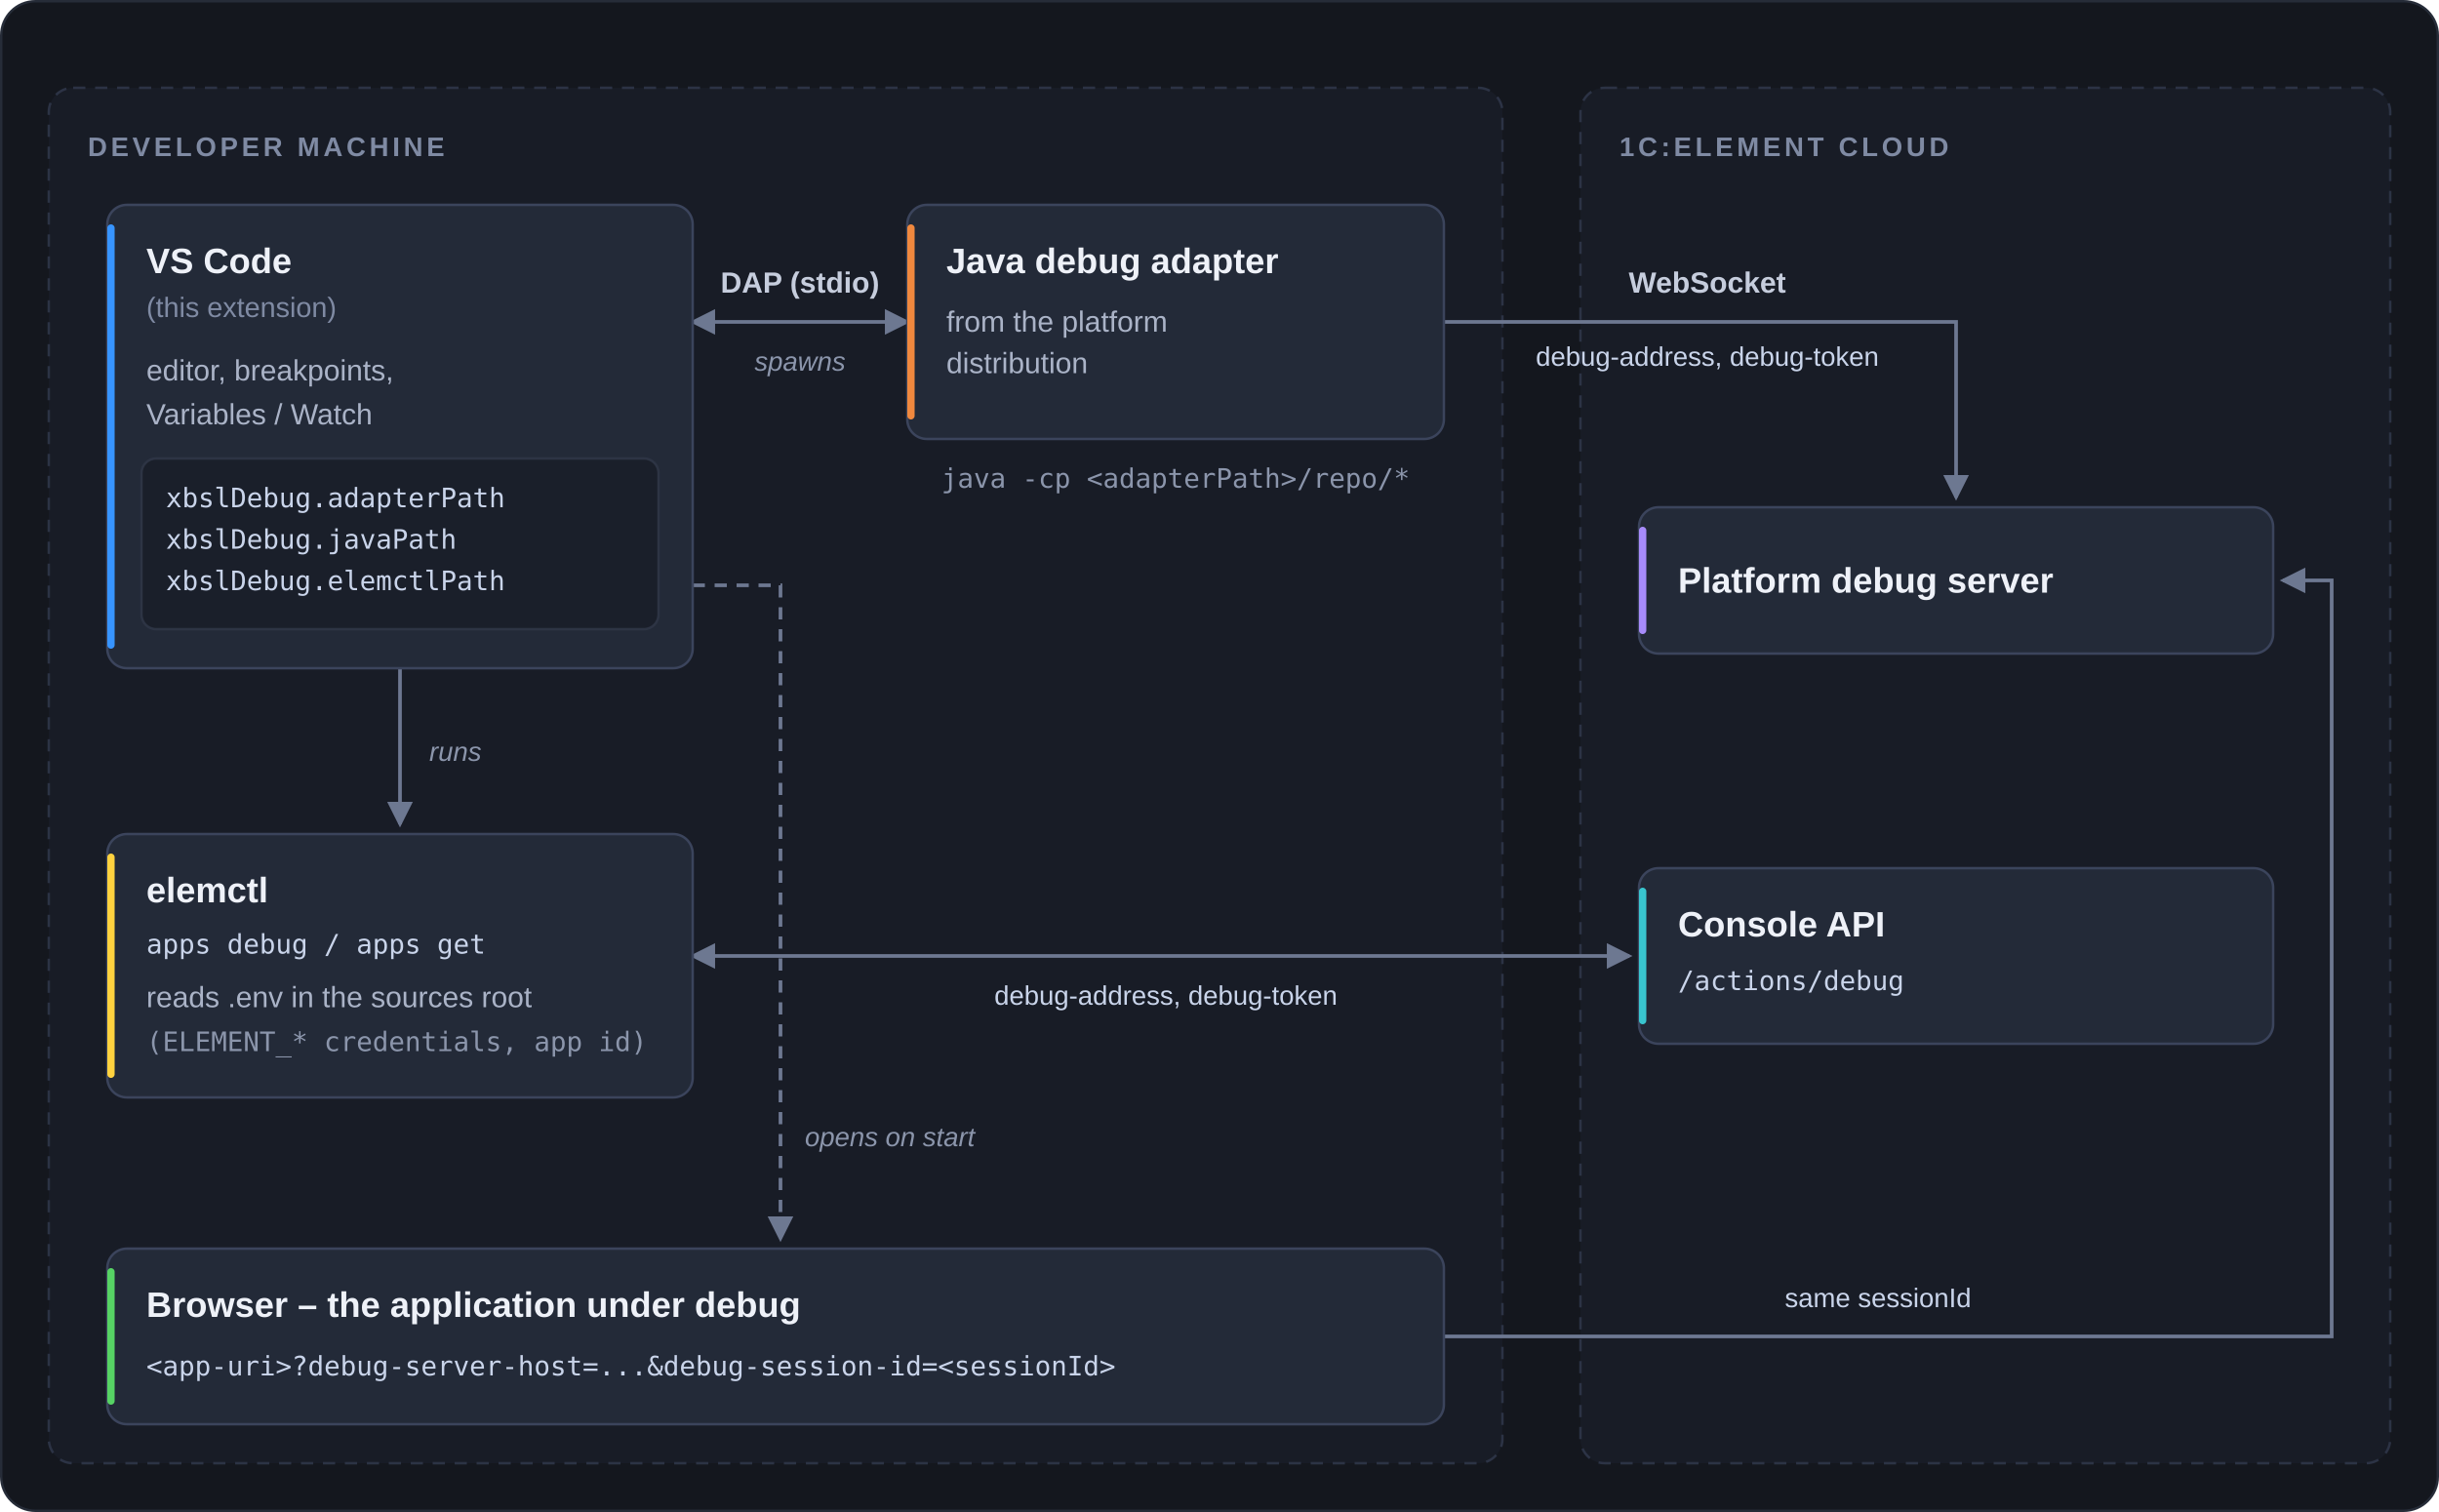
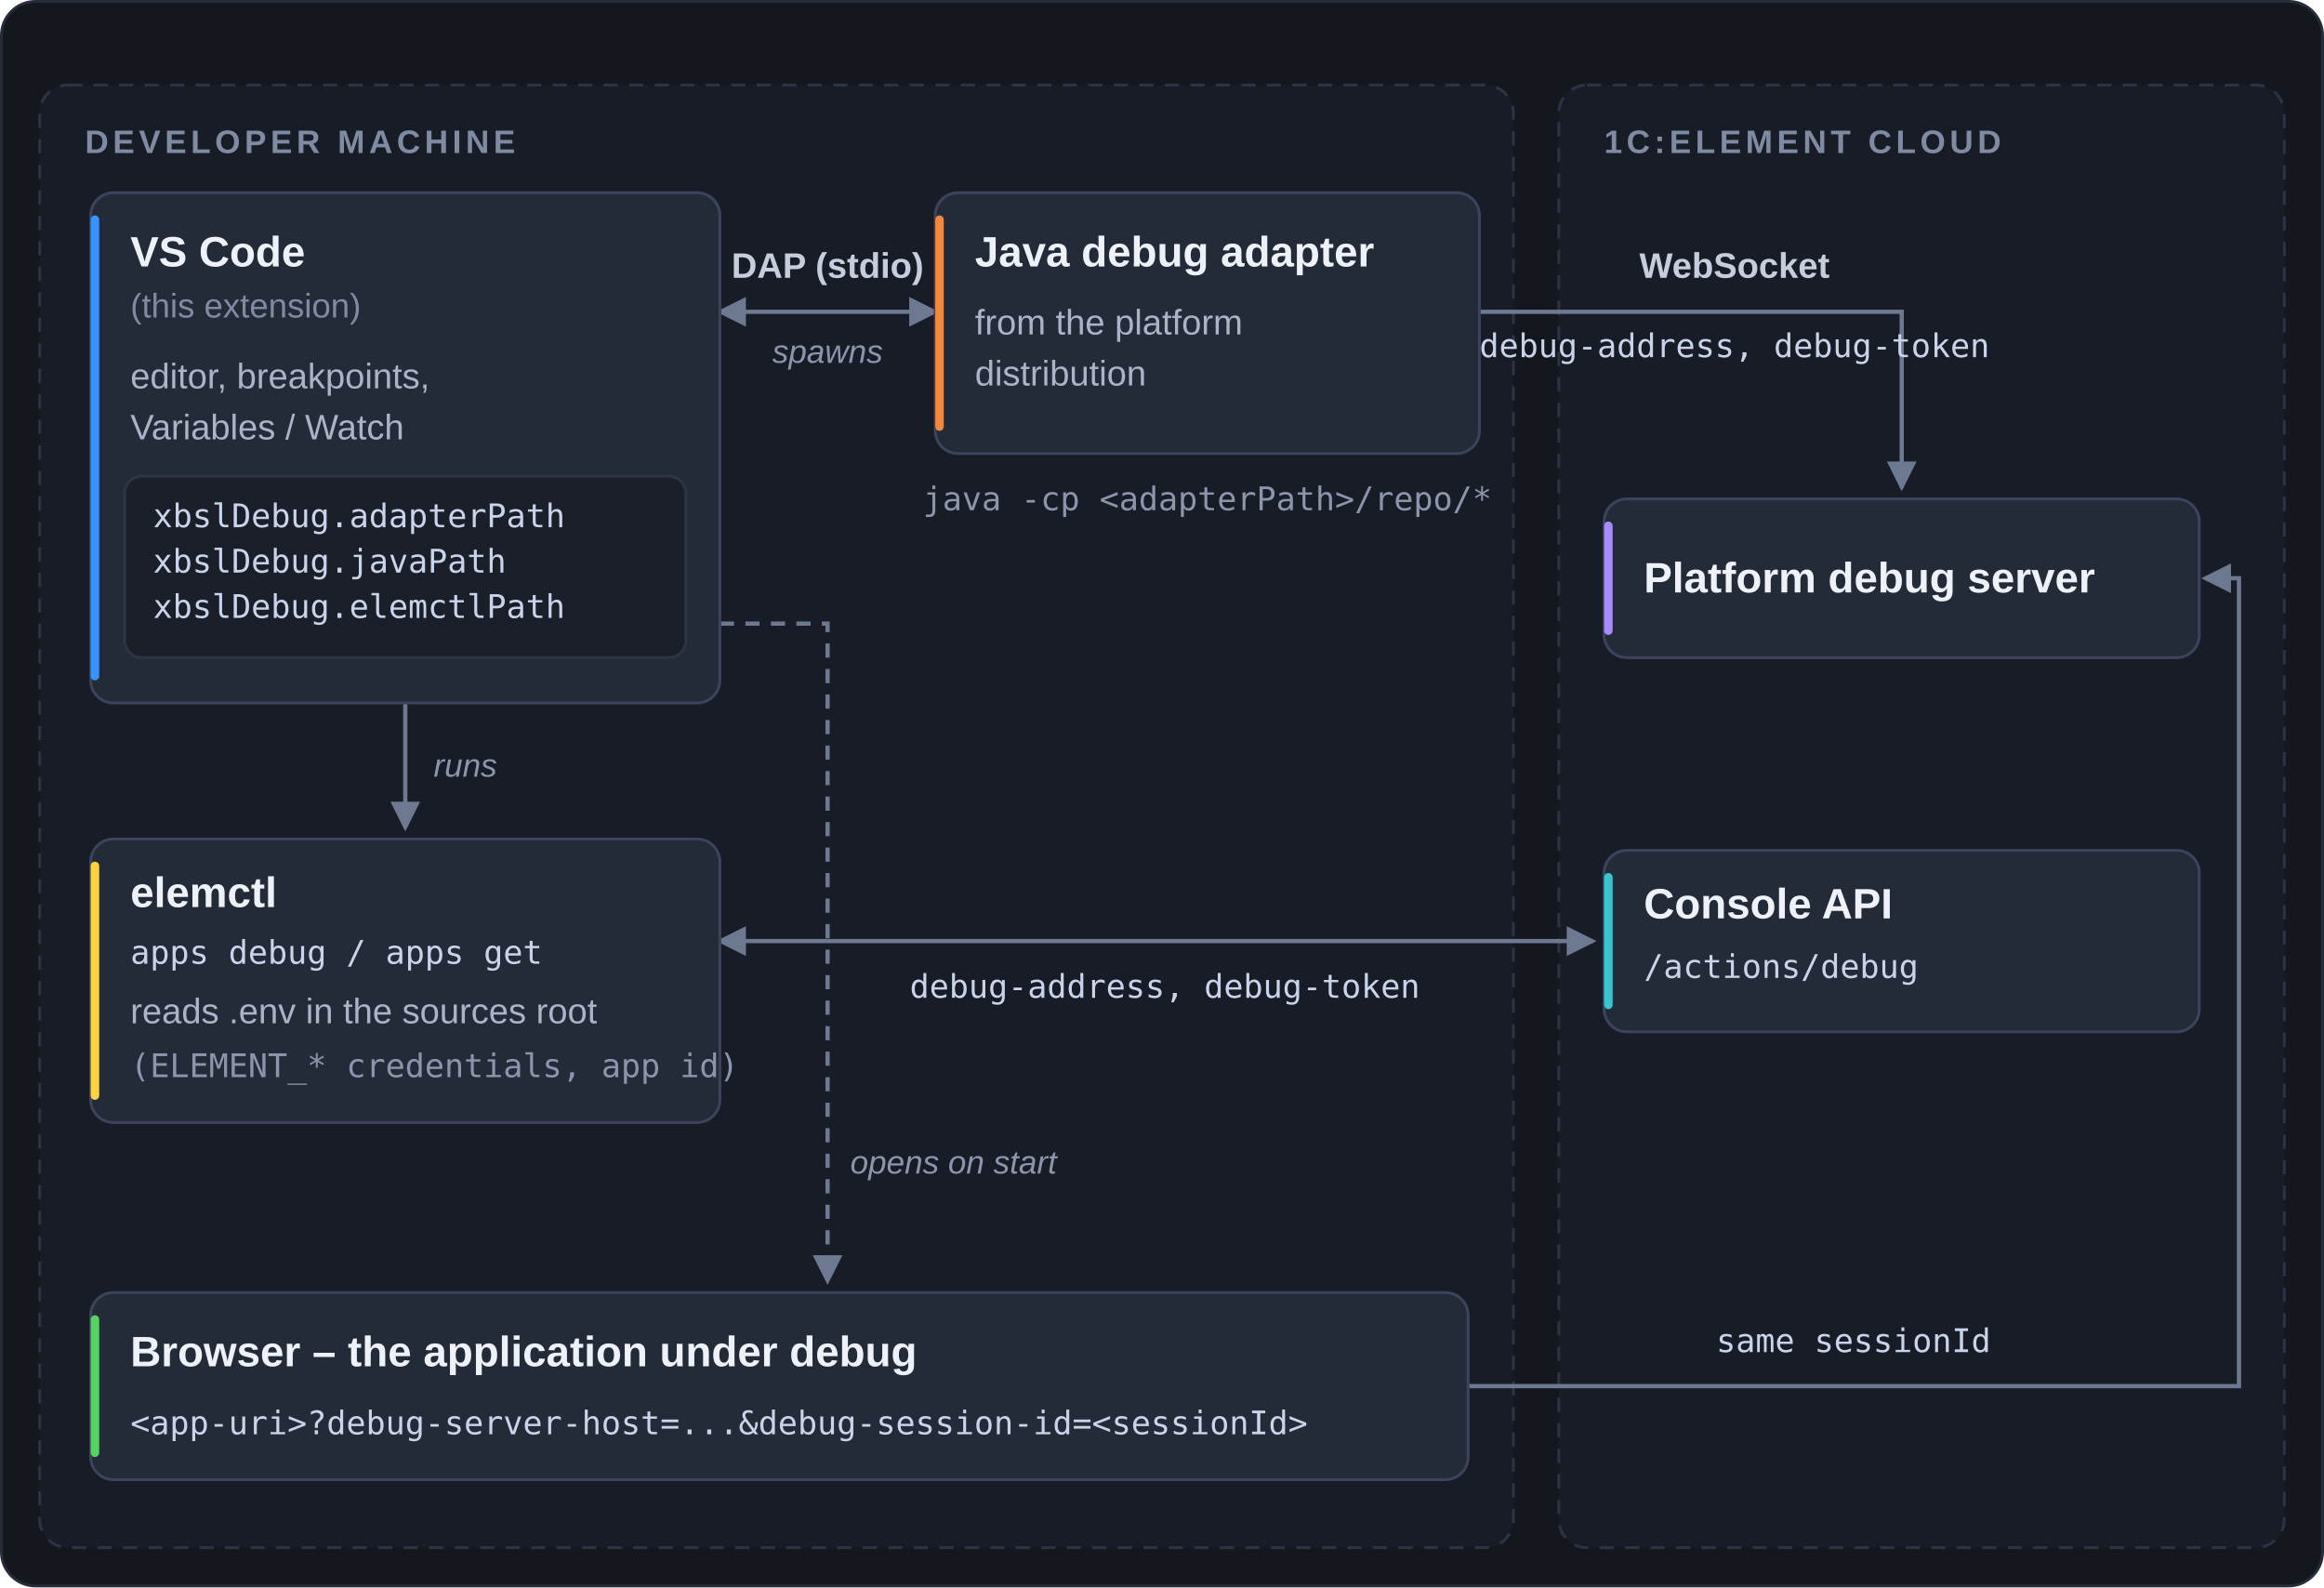
- <svg xmlns="http://www.w3.org/2000/svg" width="1000" height="620" viewBox="0 0 1000 620">
+ <svg xmlns="http://www.w3.org/2000/svg" width="820" height="560" viewBox="0 0 820 560">
  <style>
    text { font-family: 'Segoe UI', 'Helvetica Neue', Arial, sans-serif; }
    .mono { font-family: Consolas, 'Cascadia Mono', Menlo, monospace; }
-     .zone-label { font-size: 11px; font-weight: 600; letter-spacing: 1.5px; fill: #7f8aa3; }
-     .box-title { font-size: 14.5px; font-weight: 600; fill: #eef1f8; }
-     .box-sub { font-size: 11.5px; fill: #7f8aa3; }
-     .box-body { font-size: 12px; fill: #aab3c7; }
-     .code { font-size: 11px; fill: #c9d4ea; }
-     .code-dim { font-size: 11px; fill: #8b95ab; }
-     .edge-label { font-size: 12px; font-weight: 600; fill: #c6cddd; }
-     .edge-sub { font-size: 11px; font-style: italic; fill: #8b95ab; }
+     .zone-label { font-size: 11.5px; font-weight: 600; letter-spacing: 1.5px; fill: #7f8aa3; }
+     .box-title { font-size: 15px; font-weight: 600; fill: #eef1f8; }
+     .box-sub { font-size: 12px; fill: #7f8aa3; }
+     .box-body { font-size: 12.5px; fill: #aab3c7; }
+     .code { font-size: 11.5px; fill: #c9d4ea; }
+     .code-dim { font-size: 11.5px; fill: #8b95ab; }
+     .edge-label { font-size: 12.5px; font-weight: 600; fill: #c6cddd; }
+     .edge-sub { font-size: 11.5px; font-style: italic; fill: #8b95ab; }
    .box { fill: #232a38; stroke: #3b445c; }
    .edge { stroke: #6d7891; stroke-width: 1.5; fill: none; }
  </style>
  <defs>
    <marker id="ah" viewBox="0 0 8 8" refX="7" refY="4" markerWidth="7" markerHeight="7" orient="auto-start-reverse">
      <path d="M0,0 L8,4 L0,8 Z" fill="#6d7891" />
    </marker>
  </defs>
-   <rect x="0.5" y="0.5" width="999" height="619" rx="14" fill="#14171e" stroke="#262c38" />
-   <rect x="20" y="36" width="596" height="564" rx="10" fill="#181c26" stroke="#2c3345" stroke-dasharray="5 4" />
-   <rect x="648" y="36" width="332" height="564" rx="10" fill="#181c26" stroke="#2c3345" stroke-dasharray="5 4" />
-   <text x="36" y="64" class="zone-label">DEVELOPER MACHINE</text>
-   <text x="664" y="64" class="zone-label">1C:ELEMENT CLOUD</text>
-   <line x1="284" y1="132" x2="372" y2="132" class="edge" marker-start="url(#ah)" marker-end="url(#ah)" />
-   <text x="328" y="120" text-anchor="middle" class="edge-label">DAP (stdio)</text>
-   <text x="328" y="152" text-anchor="middle" class="edge-sub">spawns</text>
-   <line x1="164" y1="274" x2="164" y2="338" class="edge" marker-end="url(#ah)" />
-   <text x="176" y="312" class="edge-sub">runs</text>
-   <line x1="284" y1="392" x2="668" y2="392" class="edge" marker-start="url(#ah)" marker-end="url(#ah)" />
-   <text x="478" y="412" text-anchor="middle" class="code">debug-address, debug-token</text>
-   <path d="M592,132 H802 V204" class="edge" marker-end="url(#ah)" />
-   <text x="700" y="120" text-anchor="middle" class="edge-label">WebSocket</text>
-   <text x="700" y="150" text-anchor="middle" class="code">debug-address, debug-token</text>
-   <path d="M284,240 H320 V508" class="edge" stroke-dasharray="5 4" marker-end="url(#ah)" />
-   <text x="330" y="470" class="edge-sub">opens on start</text>
-   <path d="M592,548 H956 V238 H936" class="edge" marker-end="url(#ah)" />
-   <text x="770" y="536" text-anchor="middle" class="code">same sessionId</text>
-   <rect x="44" y="84" width="240" height="190" rx="8" class="box" />
-   <rect x="44" y="92" width="3" height="174" rx="1.5" fill="#3794ff" />
-   <text x="60" y="112" class="box-title">VS Code</text>
-   <text x="60" y="130" class="box-sub">(this extension)</text>
-   <text x="60" y="156" class="box-body">editor, breakpoints,</text>
-   <text x="60" y="174" class="box-body">Variables / Watch</text>
-   <rect x="58" y="188" width="212" height="70" rx="6" fill="#1a1f2a" stroke="#2d3444" />
-   <text x="68" y="208" class="mono code">xbslDebug.adapterPath</text>
-   <text x="68" y="225" class="mono code">xbslDebug.javaPath</text>
-   <text x="68" y="242" class="mono code">xbslDebug.elemctlPath</text>
-   <rect x="372" y="84" width="220" height="96" rx="8" class="box" />
-   <rect x="372" y="92" width="3" height="80" rx="1.5" fill="#f0883e" />
-   <text x="388" y="112" class="box-title">Java debug adapter</text>
-   <text x="388" y="136" class="box-body">from the platform</text>
-   <text x="388" y="153" class="box-body">distribution</text>
-   <text x="482" y="200" text-anchor="middle" class="mono code-dim">java -cp &lt;adapterPath&gt;/repo/*</text>
-   <rect x="44" y="342" width="240" height="108" rx="8" class="box" />
-   <rect x="44" y="350" width="3" height="92" rx="1.5" fill="#ffd23f" />
-   <text x="60" y="370" class="box-title">elemctl</text>
-   <text x="60" y="391" class="mono code">apps debug / apps get</text>
-   <text x="60" y="413" class="box-body">reads .env in the sources root</text>
-   <text x="60" y="431" class="mono code-dim">(ELEMENT_* credentials, app id)</text>
-   <rect x="44" y="512" width="548" height="72" rx="8" class="box" />
-   <rect x="44" y="520" width="3" height="56" rx="1.5" fill="#56d364" />
-   <text x="60" y="540" class="box-title">Browser – the application under debug</text>
-   <text x="60" y="564" class="mono code">&lt;app-uri&gt;?debug-server-host=...&amp;debug-session-id=&lt;sessionId&gt;</text>
-   <rect x="672" y="208" width="260" height="60" rx="8" class="box" />
-   <rect x="672" y="216" width="3" height="44" rx="1.5" fill="#a78bfa" />
-   <text x="688" y="243" class="box-title">Platform debug server</text>
-   <rect x="672" y="356" width="260" height="72" rx="8" class="box" />
-   <rect x="672" y="364" width="3" height="56" rx="1.5" fill="#39c5cf" />
-   <text x="688" y="384" class="box-title">Console API</text>
-   <text x="688" y="406" class="mono code">/actions/debug</text>
+   <rect x="0.5" y="0.5" width="819" height="559" rx="12" fill="#14171e" stroke="#262c38" />
+   <rect x="14" y="30" width="520" height="516" rx="10" fill="#181c26" stroke="#2c3345" stroke-dasharray="5 4" />
+   <rect x="550" y="30" width="256" height="516" rx="10" fill="#181c26" stroke="#2c3345" stroke-dasharray="5 4" />
+   <text x="30" y="54" class="zone-label">DEVELOPER MACHINE</text>
+   <text x="566" y="54" class="zone-label">1C:ELEMENT CLOUD</text>
+   <line x1="254" y1="110" x2="330" y2="110" class="edge" marker-start="url(#ah)" marker-end="url(#ah)" />
+   <text x="292" y="98" text-anchor="middle" class="edge-label">DAP (stdio)</text>
+   <text x="292" y="128" text-anchor="middle" class="edge-sub">spawns</text>
+   <line x1="143" y1="248" x2="143" y2="292" class="edge" marker-end="url(#ah)" />
+   <text x="153" y="274" class="edge-sub">runs</text>
+   <line x1="254" y1="332" x2="562" y2="332" class="edge" marker-start="url(#ah)" marker-end="url(#ah)" />
+   <text x="411" y="352" text-anchor="middle" class="mono code">debug-address, debug-token</text>
+   <path d="M522,110 H671 V172" class="edge" marker-end="url(#ah)" />
+   <text x="612" y="98" text-anchor="middle" class="edge-label">WebSocket</text>
+   <text x="612" y="126" text-anchor="middle" class="mono code">debug-address, debug-token</text>
+   <path d="M254,220 H292 V452" class="edge" stroke-dasharray="5 4" marker-end="url(#ah)" />
+   <text x="300" y="414" class="edge-sub">opens on start</text>
+   <path d="M518,489 H790 V204 H778" class="edge" marker-end="url(#ah)" />
+   <text x="654" y="477" text-anchor="middle" class="mono code">same sessionId</text>
+   <rect x="32" y="68" width="222" height="180" rx="8" class="box" />
+   <rect x="32" y="76" width="3" height="164" rx="1.5" fill="#3794ff" />
+   <text x="46" y="94" class="box-title">VS Code</text>
+   <text x="46" y="112" class="box-sub">(this extension)</text>
+   <text x="46" y="137" class="box-body">editor, breakpoints,</text>
+   <text x="46" y="155" class="box-body">Variables / Watch</text>
+   <rect x="44" y="168" width="198" height="64" rx="6" fill="#1a1f2a" stroke="#2d3444" />
+   <text x="54" y="186" class="mono code">xbslDebug.adapterPath</text>
+   <text x="54" y="202" class="mono code">xbslDebug.javaPath</text>
+   <text x="54" y="218" class="mono code">xbslDebug.elemctlPath</text>
+   <rect x="330" y="68" width="192" height="92" rx="8" class="box" />
+   <rect x="330" y="76" width="3" height="76" rx="1.5" fill="#f0883e" />
+   <text x="344" y="94" class="box-title">Java debug adapter</text>
+   <text x="344" y="118" class="box-body">from the platform</text>
+   <text x="344" y="136" class="box-body">distribution</text>
+   <text x="426" y="180" text-anchor="middle" class="mono code-dim">java -cp &lt;adapterPath&gt;/repo/*</text>
+   <rect x="32" y="296" width="222" height="100" rx="8" class="box" />
+   <rect x="32" y="304" width="3" height="84" rx="1.5" fill="#ffd23f" />
+   <text x="46" y="320" class="box-title">elemctl</text>
+   <text x="46" y="340" class="mono code">apps debug / apps get</text>
+   <text x="46" y="361" class="box-body">reads .env in the sources root</text>
+   <text x="46" y="380" class="mono code-dim">(ELEMENT_* credentials, app id)</text>
+   <rect x="32" y="456" width="486" height="66" rx="8" class="box" />
+   <rect x="32" y="464" width="3" height="50" rx="1.5" fill="#56d364" />
+   <text x="46" y="482" class="box-title">Browser – the application under debug</text>
+   <text x="46" y="506" class="mono code">&lt;app-uri&gt;?debug-server-host=...&amp;debug-session-id=&lt;sessionId&gt;</text>
+   <rect x="566" y="176" width="210" height="56" rx="8" class="box" />
+   <rect x="566" y="184" width="3" height="40" rx="1.5" fill="#a78bfa" />
+   <text x="580" y="209" class="box-title">Platform debug server</text>
+   <rect x="566" y="300" width="210" height="64" rx="8" class="box" />
+   <rect x="566" y="308" width="3" height="48" rx="1.5" fill="#39c5cf" />
+   <text x="580" y="324" class="box-title">Console API</text>
+   <text x="580" y="345" class="mono code">/actions/debug</text>
</svg>
